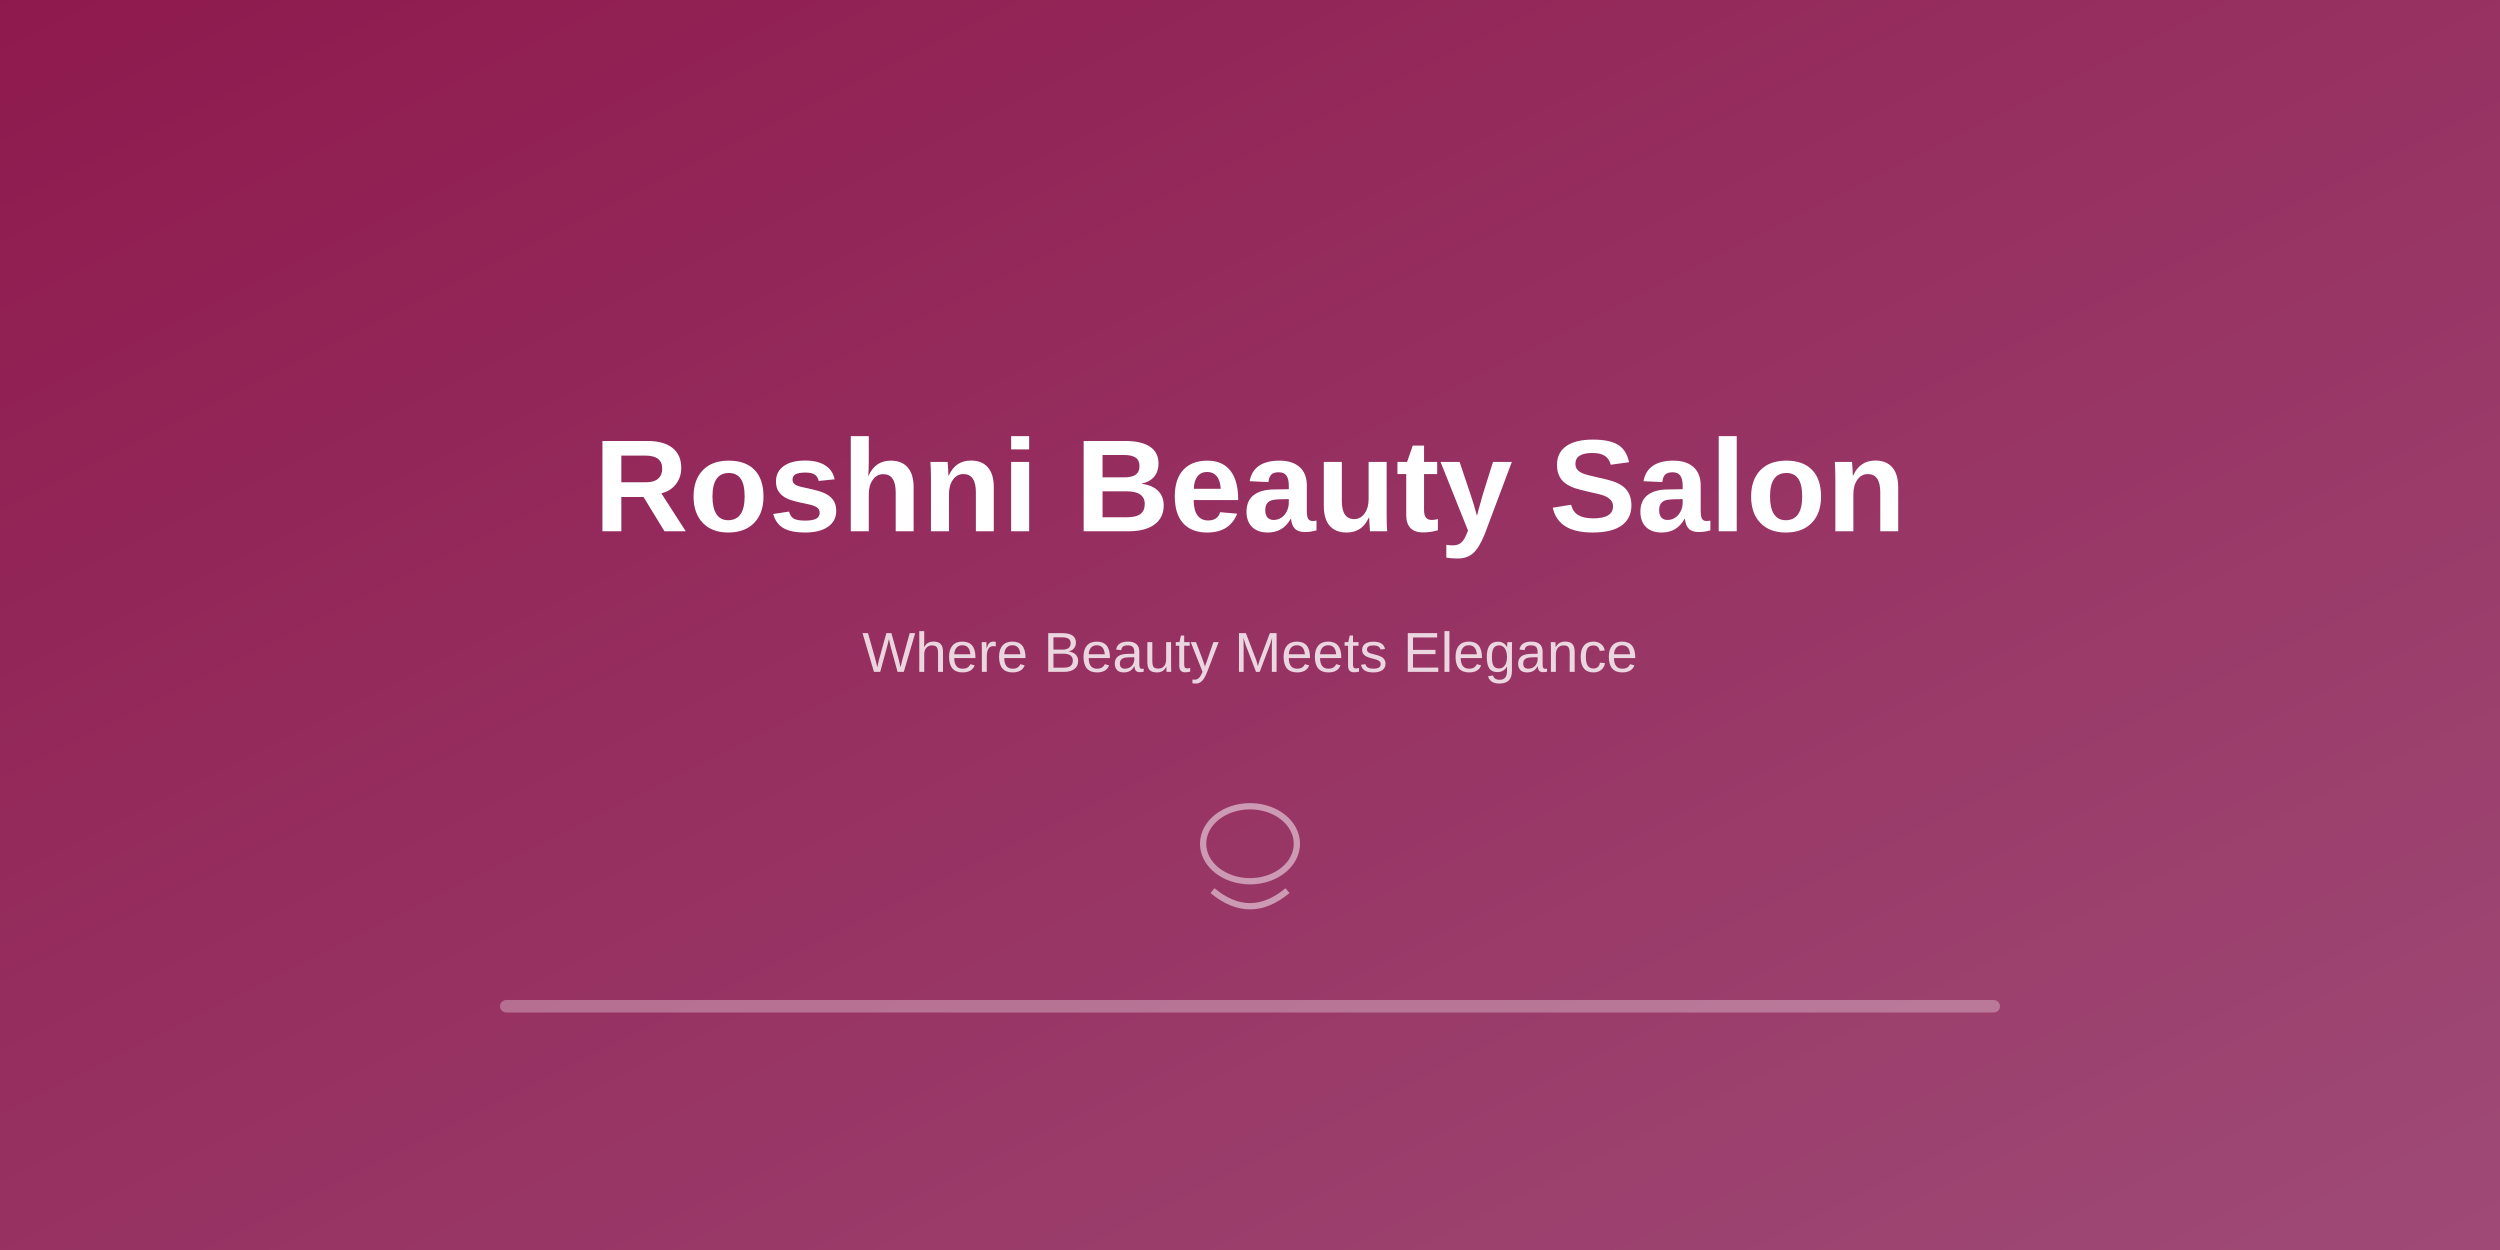
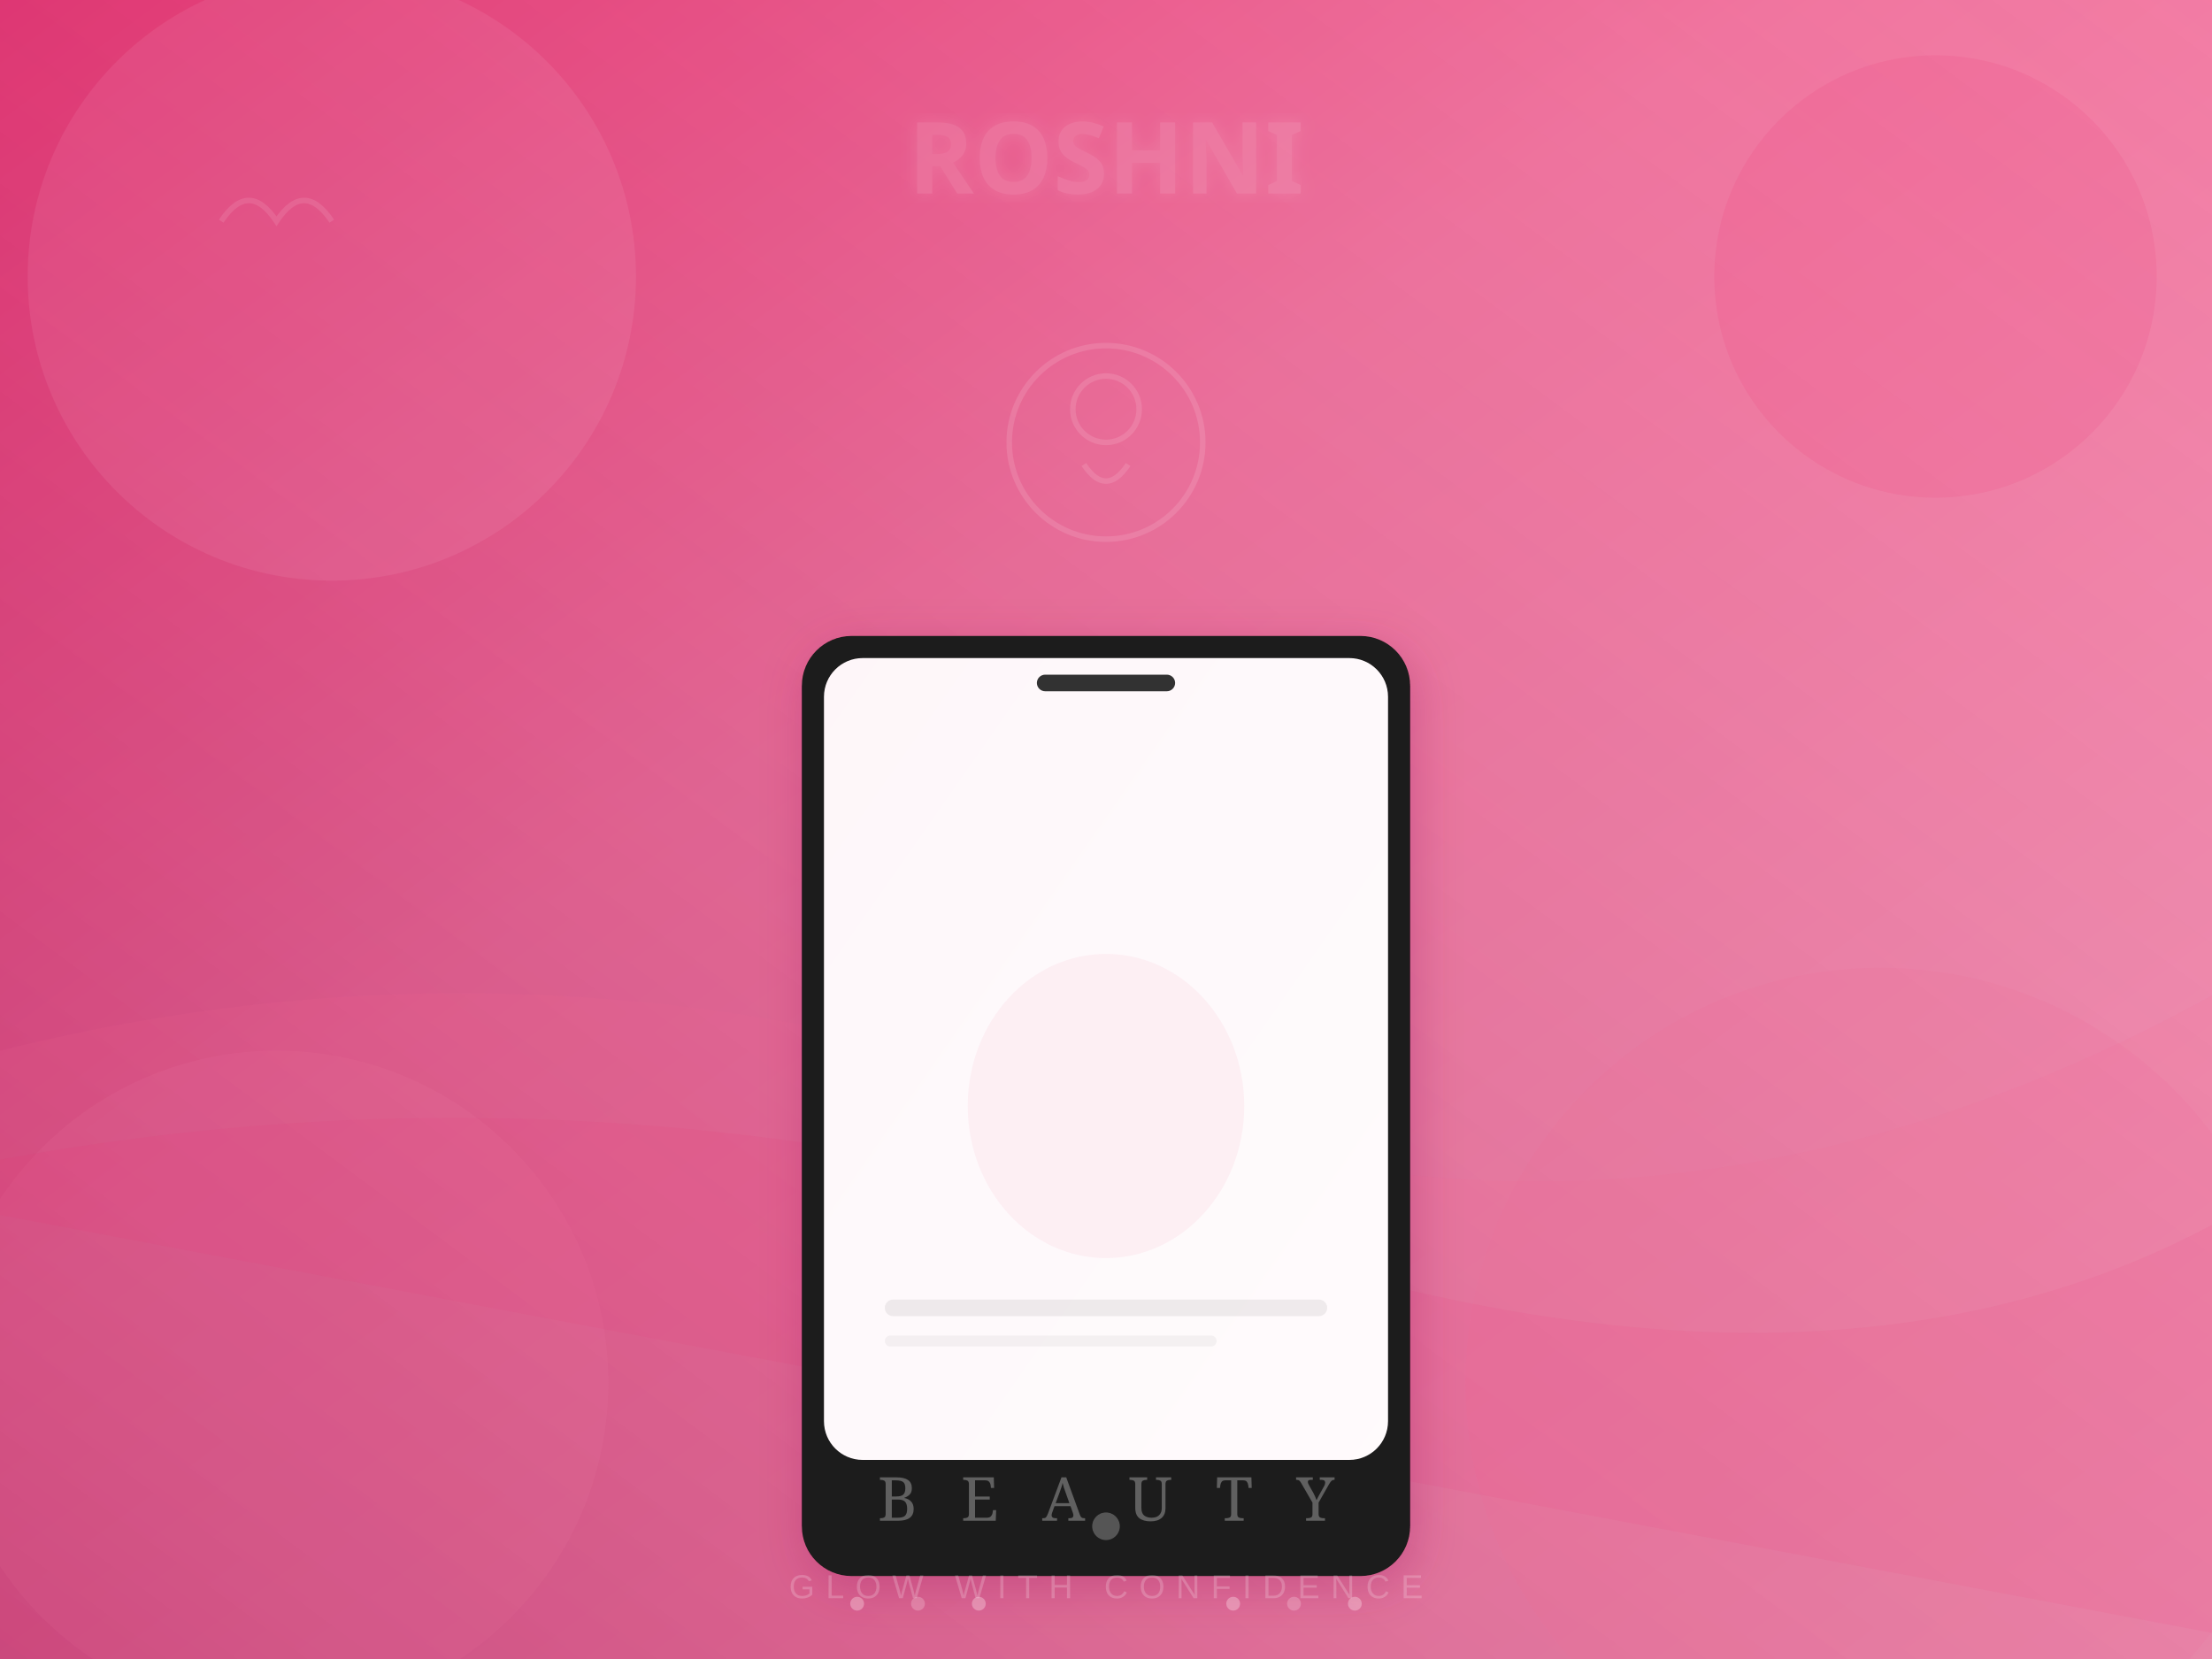
- <svg xmlns="http://www.w3.org/2000/svg" viewBox="0 0 800 400">
+ <svg xmlns="http://www.w3.org/2000/svg" viewBox="0 0 800 600" width="800" height="600">
  <defs>
-     <linearGradient id="g5" x1="0%" y1="0%" x2="100%" y2="100%">
-       <stop offset="0%" stop-color="#DB2777" />
-       <stop offset="100%" stop-color="#F472B6" />
+     <linearGradient id="bg" x1="0" y1="0" x2="1" y2="1">
+       <stop offset="0%" stop-color="#E91E63" />
+       <stop offset="40%" stop-color="#F06292" />
+       <stop offset="100%" stop-color="#F48FB1" />
    </linearGradient>
+     <linearGradient id="ov" x1="0" y1="1" x2="1" y2="0">
+       <stop offset="0%" stop-color="#880E4F" stop-opacity="0.4" />
+       <stop offset="100%" stop-color="#FCE4EC" stop-opacity="0.15" />
+     </linearGradient>
+     <filter id="glow">
+       <feGaussianBlur stdDeviation="3" result="b" />
+       <feMerge>
+         <feMergeNode in="b" />
+         <feMergeNode in="SourceGraphic" />
+       </feMerge>
+     </filter>
+     <filter id="shadow">
+       <feDropShadow dx="2" dy="4" stdDeviation="8" flood-color="#880E4F" flood-opacity="0.25" />
+     </filter>
  </defs>
-   <rect width="800" height="400" fill="url(#g5)" />
-   <rect x="0" y="0" width="800" height="400" fill="rgba(0,0,0,0.35)" />
-   <text x="400" y="170" text-anchor="middle" font-family="Arial,sans-serif" font-size="42" fill="white" font-weight="bold">Roshni Beauty Salon</text>
-   <text x="400" y="215" text-anchor="middle" font-family="Arial,sans-serif" font-size="18" fill="rgba(255,255,255,0.8)">Where Beauty Meets Elegance</text>
-   <g transform="translate(400,280)" fill="none" stroke="white" stroke-width="2" opacity="0.5">
-     <ellipse cx="0" cy="-10" rx="15" ry="12" />
-     <path d="M-12 5 Q0 15 12 5" />
+   <rect width="800" height="600" fill="url(#bg)" />
+   <rect width="800" height="600" fill="url(#ov)" />
+   <circle cx="120" cy="100" r="110" fill="#FCE4EC" opacity="0.08" />
+   <circle cx="680" cy="500" r="150" fill="#F06292" opacity="0.12" />
+   <circle cx="700" cy="100" r="80" fill="#E91E63" opacity="0.1" />
+   <circle cx="100" cy="500" r="120" fill="#F48FB1" opacity="0.08" />
+   <path d="M0,380 Q200,330 400,400 T800,360 L800,600 L0,600 Z" fill="#F06292" opacity="0.1" />
+   <path d="M-50,430 Q200,370 450,450 T850,410 L850,600 Z" fill="#E91E63" opacity="0.07" />
+   <g transform="translate(400,160)" opacity="0.12">
+     <circle cx="0" cy="0" r="35" fill="none" stroke="#FFF" stroke-width="2" />
+     <circle cx="0" cy="-12" r="12" fill="none" stroke="#FFF" stroke-width="2" />
+     <path d="M-8,8 Q0,20 8,8" fill="none" stroke="#FFF" stroke-width="2" />
  </g>
-   <rect x="160" y="320" width="480" height="4" rx="2" fill="rgba(255,255,255,0.3)" />
+   <g filter="url(#shadow)" transform="translate(290,230)">
+     <rect x="0" y="0" width="220" height="340" rx="18" fill="#1A1A1A" />
+     <rect x="8" y="8" width="204" height="290" rx="14" fill="#FFF" />
+     <rect x="8" y="8" width="204" height="290" rx="14" fill="url(#bg)" opacity="0.04" />
+     <rect x="85" y="14" width="50" height="6" rx="3" fill="#333" />
+     <circle cx="110" cy="322" r="5" fill="#555" />
+     <ellipse cx="110" cy="170" rx="50" ry="55" fill="#F48FB1" opacity="0.1" />
+     <rect x="30" y="240" width="160" height="6" rx="3" fill="#333" opacity="0.08" />
+     <rect x="30" y="253" width="120" height="4" rx="2" fill="#333" opacity="0.05" />
+   </g>
+   <g transform="translate(80,80)" opacity="0.1">
+     <path d="M0,0 Q10,-15 20,0 Q30,-15 40,0" fill="none" stroke="#FFF" stroke-width="2" />
+   </g>
+   <text x="400" y="70" font-family="Arial Black,sans-serif" font-size="36" font-weight="900" fill="#FFF" text-anchor="middle" filter="url(#glow)" opacity="0.12">ROSHNI</text>
+   <text x="400" y="550" font-family="Georgia,serif" font-size="22" fill="#FFF" text-anchor="middle" opacity="0.3" letter-spacing="5">B E A U T Y</text>
+   <text x="400" y="578" font-family="Arial,sans-serif" font-size="12" fill="#FFF" text-anchor="middle" opacity="0.2" letter-spacing="4">GLOW WITH CONFIDENCE</text>
+   <circle cx="310" cy="580" r="2.5" fill="#FCE4EC" opacity="0.35" />
+   <circle cx="332" cy="580" r="2.5" fill="#FCE4EC" opacity="0.25" />
+   <circle cx="354" cy="580" r="2.5" fill="#FCE4EC" opacity="0.35" />
+   <circle cx="446" cy="580" r="2.5" fill="#FCE4EC" opacity="0.35" />
+   <circle cx="468" cy="580" r="2.5" fill="#FCE4EC" opacity="0.25" />
+   <circle cx="490" cy="580" r="2.5" fill="#FCE4EC" opacity="0.35" />
</svg>
